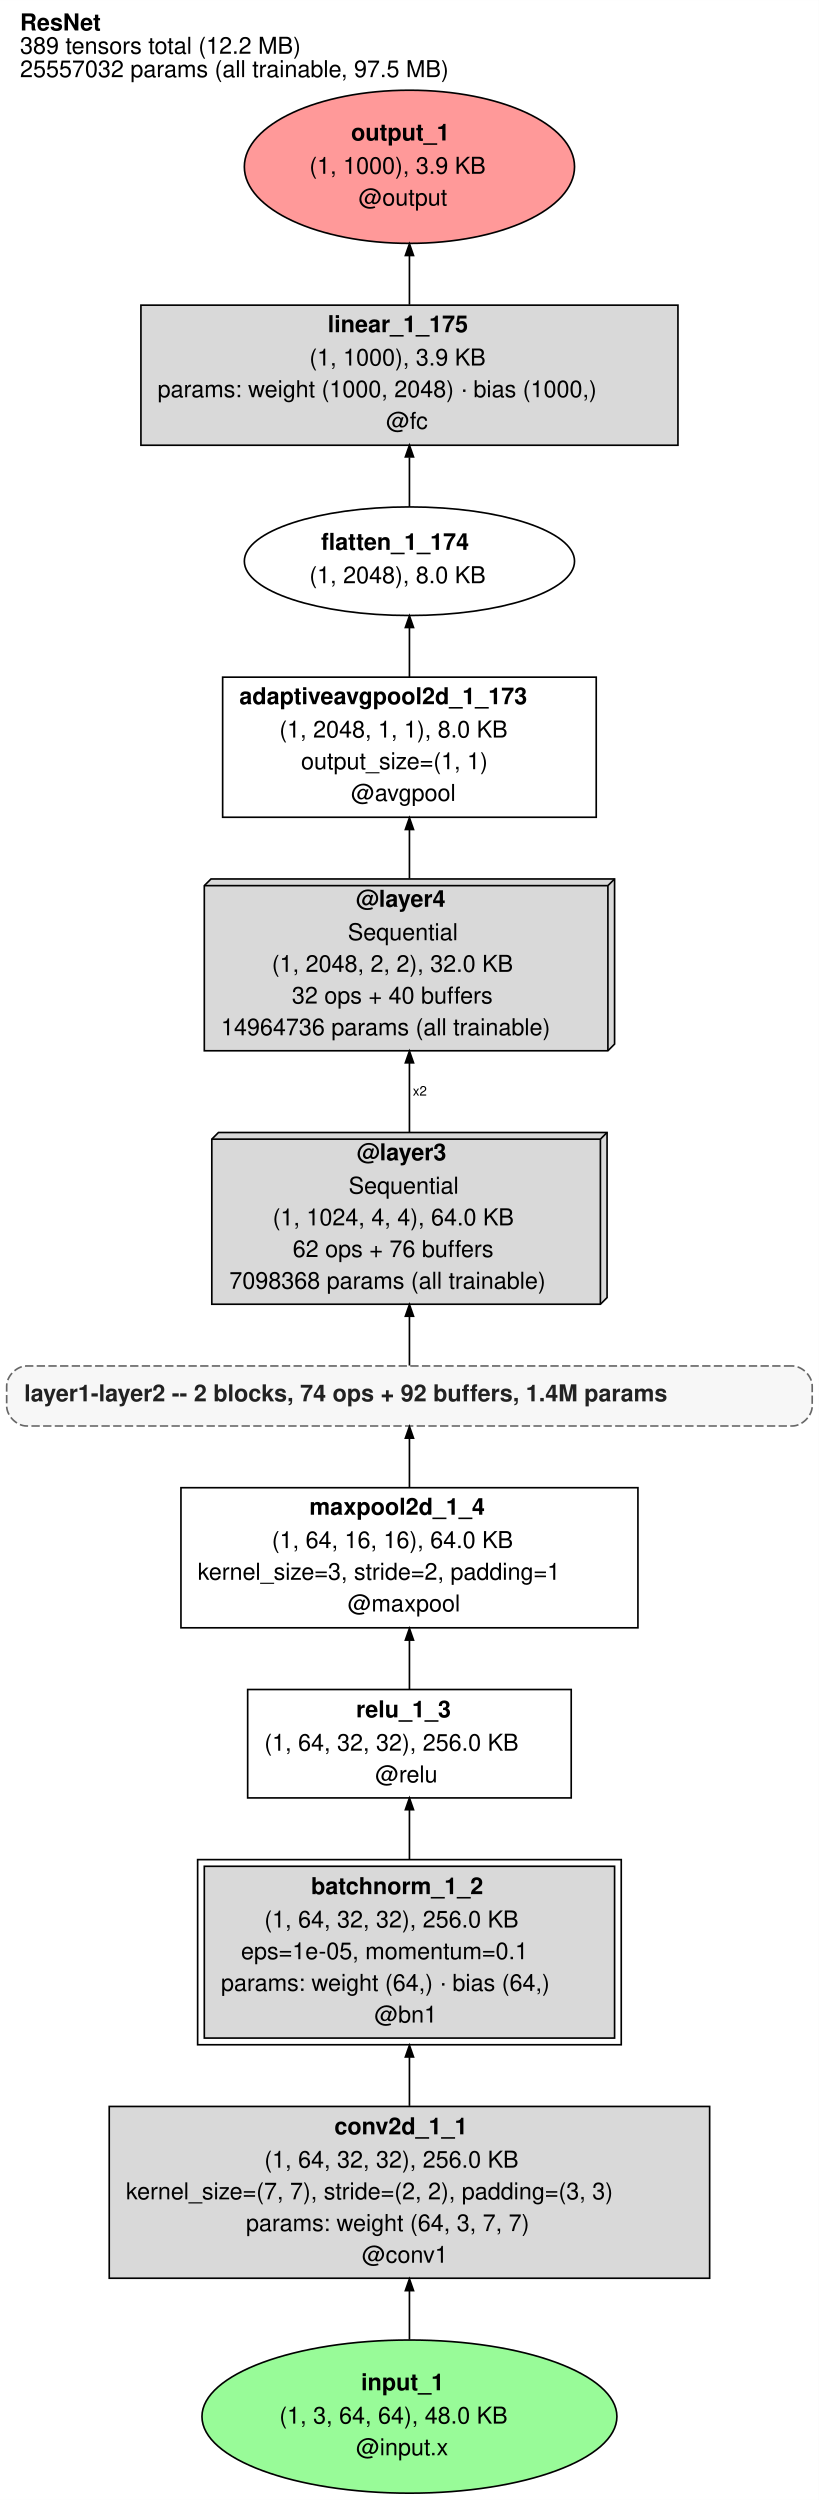
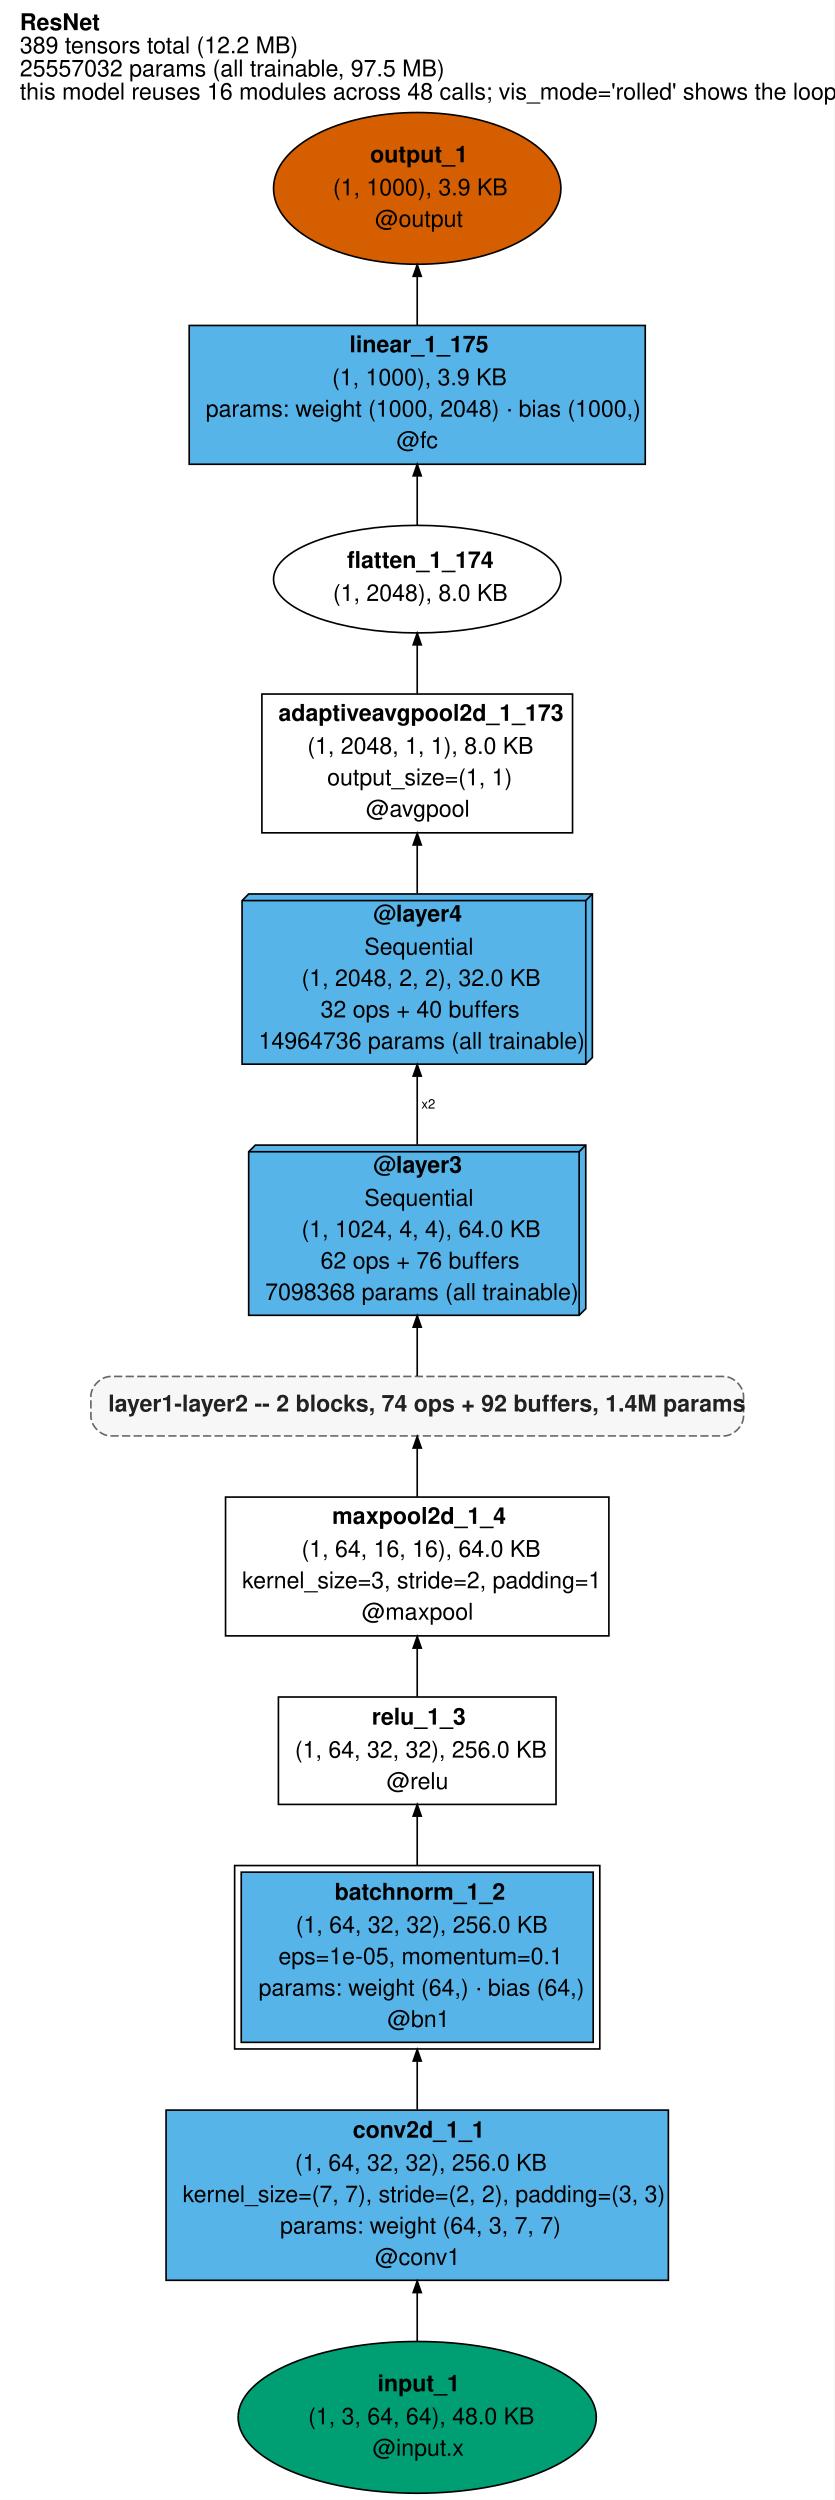
- <svg xmlns="http://www.w3.org/2000/svg" xmlns:xlink="http://www.w3.org/1999/xlink" width="491pt" height="1499pt" viewBox="0.00 0.00 491.00 1498.90">
-   <g id="graph0" class="graph" transform="scale(1 1) rotate(0) translate(4 1494.9)">
-     <polygon fill="white" stroke="transparent" points="-4,4 -4,-1494.9 487,-1494.9 487,4 -4,4" />
-     <text text-anchor="start" x="8" y="-1476.7" font-family="Helvetica,sans-Serif" font-weight="bold" font-size="14.00">ResNet</text>
-     <text text-anchor="start" x="8" y="-1462.7" font-family="Helvetica,sans-Serif" font-size="14.00">389 tensors total (12.2 MB)</text>
-     <text text-anchor="start" x="8" y="-1448.7" font-family="Helvetica,sans-Serif" font-size="14.00">25557032 params (all trainable, 97.5 MB)</text>
+ <svg xmlns="http://www.w3.org/2000/svg" xmlns:xlink="http://www.w3.org/1999/xlink" width="505pt" height="1513pt" viewBox="0.00 0.00 505.00 1512.90">
+   <g id="graph0" class="graph" transform="scale(1 1) rotate(0) translate(4 1508.9)">
+     <polygon fill="white" stroke="transparent" points="-4,4 -4,-1508.9 501,-1508.9 501,4 -4,4" />
+     <text text-anchor="start" x="8" y="-1490.7" font-family="Helvetica,sans-Serif" font-weight="bold" font-size="14.00">ResNet</text>
+     <text text-anchor="start" x="8" y="-1476.7" font-family="Helvetica,sans-Serif" font-size="14.00">389 tensors total (12.2 MB)</text>
+     <text text-anchor="start" x="8" y="-1462.7" font-family="Helvetica,sans-Serif" font-size="14.00">25557032 params (all trainable, 97.5 MB)</text>
+     <text text-anchor="start" x="8" y="-1448.7" font-family="Helvetica,sans-Serif" font-size="14.00">this model reuses 16 modules across 48 calls; vis_mode='rolled' shows the loop</text>
    <g id="node1" class="node">
-       <ellipse fill="#98fb98" stroke="black" cx="241.5" cy="-45.96" rx="124.4" ry="45.92" />
-       <text text-anchor="start" x="212.5" y="-61.76" font-family="Helvetica,sans-Serif" font-weight="bold" font-size="14.00">input_1</text>
-       <text text-anchor="start" x="163.5" y="-41.76" font-family="Helvetica,sans-Serif" font-size="14.00">(1, 3, 64, 64), 48.0 KB</text>
-       <text text-anchor="start" x="209.5" y="-22.76" font-family="Helvetica,sans-Serif" font-size="14.00">@input.x</text>
+       <ellipse fill="#009e73" stroke="black" cx="248.5" cy="-45.96" rx="108.38" ry="45.92" />
+       <text text-anchor="start" x="224.5" y="-61.76" font-family="Helvetica,sans-Serif" font-weight="bold" font-size="14.00">input_1</text>
+       <text text-anchor="start" x="182.5" y="-41.76" font-family="Helvetica,sans-Serif" font-size="14.00">(1, 3, 64, 64), 48.0 KB</text>
+       <text text-anchor="start" x="221.5" y="-22.76" font-family="Helvetica,sans-Serif" font-size="14.00">@input.x</text>
    </g>
    <g id="node2" class="node">
-       <polygon fill="#d9d9d9" stroke="black" points="421.5,-231.92 61.5,-231.92 61.5,-128.92 421.5,-128.92 421.5,-231.92" />
-       <text text-anchor="start" x="196.5" y="-215.22" font-family="Helvetica,sans-Serif" font-weight="bold" font-size="14.00">conv2d_1_1</text>
-       <text text-anchor="start" x="154.5" y="-195.22" font-family="Helvetica,sans-Serif" font-size="14.00">(1, 64, 32, 32), 256.0 KB</text>
-       <text text-anchor="start" x="71.5" y="-176.22" font-family="Helvetica,sans-Serif" font-size="14.00">kernel_size=(7, 7), stride=(2, 2), padding=(3, 3)</text>
-       <text text-anchor="start" x="143.5" y="-157.22" font-family="Helvetica,sans-Serif" font-size="14.00">params: weight (64, 3, 7, 7)</text>
-       <text text-anchor="start" x="213" y="-138.22" font-family="Helvetica,sans-Serif" font-size="14.00">@conv1</text>
+       <polygon fill="#56b4e9" stroke="black" points="400.5,-231.92 96.5,-231.92 96.5,-128.92 400.5,-128.92 400.5,-231.92" />
+       <text text-anchor="start" x="209.5" y="-215.22" font-family="Helvetica,sans-Serif" font-weight="bold" font-size="14.00">conv2d_1_1</text>
+       <text text-anchor="start" x="174.5" y="-195.22" font-family="Helvetica,sans-Serif" font-size="14.00">(1, 64, 32, 32), 256.0 KB</text>
+       <text text-anchor="start" x="106.5" y="-176.22" font-family="Helvetica,sans-Serif" font-size="14.00">kernel_size=(7, 7), stride=(2, 2), padding=(3, 3)</text>
+       <text text-anchor="start" x="165.5" y="-157.22" font-family="Helvetica,sans-Serif" font-size="14.00">params: weight (64, 3, 7, 7)</text>
+       <text text-anchor="start" x="223" y="-138.22" font-family="Helvetica,sans-Serif" font-size="14.00">@conv1</text>
    </g>
    <g id="edge1" class="edge">
-       <path fill="none" stroke="black" d="M241.5,-92.18C241.5,-101.59 241.5,-111.63 241.5,-121.42" />
-       <polygon fill="black" stroke="black" points="239.05,-121.5 241.5,-128.5 243.95,-121.5 239.05,-121.5" />
+       <path fill="none" stroke="black" d="M248.5,-92.18C248.5,-101.59 248.5,-111.63 248.5,-121.42" />
+       <polygon fill="black" stroke="black" points="246.05,-121.5 248.5,-128.5 250.95,-121.5 246.05,-121.5" />
    </g>
    <g id="node3" class="node">
      <g id="a_node3">
        <a xlink:title="Hidden buffers: bn1.running_mean, bn1.running_var">
-           <polygon fill="#d9d9d9" stroke="black" points="364.5,-375.92 118.5,-375.92 118.5,-272.92 364.5,-272.92 364.5,-375.92" />
-           <polygon fill="none" stroke="black" points="368.5,-379.92 114.5,-379.92 114.5,-268.92 368.5,-268.92 368.5,-379.92" />
-           <text text-anchor="start" x="182.5" y="-359.22" font-family="Helvetica,sans-Serif" font-weight="bold" font-size="14.00">batchnorm_1_2</text>
-           <text text-anchor="start" x="154.5" y="-339.22" font-family="Helvetica,sans-Serif" font-size="14.00">(1, 64, 32, 32), 256.0 KB</text>
-           <text text-anchor="start" x="140.5" y="-320.22" font-family="Helvetica,sans-Serif" font-size="14.00">eps=1e-05, momentum=0.1</text>
-           <text text-anchor="start" x="128.5" y="-301.22" font-family="Helvetica,sans-Serif" font-size="14.00">params: weight (64,) · bias (64,)</text>
-           <text text-anchor="start" x="220.5" y="-282.22" font-family="Helvetica,sans-Serif" font-size="14.00">@bn1</text>
+           <polygon fill="#56b4e9" stroke="black" points="355,-375.92 142,-375.92 142,-272.92 355,-272.92 355,-375.92" />
+           <polygon fill="none" stroke="black" points="359,-379.92 138,-379.92 138,-268.92 359,-268.92 359,-379.92" />
+           <text text-anchor="start" x="198.5" y="-359.22" font-family="Helvetica,sans-Serif" font-weight="bold" font-size="14.00">batchnorm_1_2</text>
+           <text text-anchor="start" x="175" y="-339.22" font-family="Helvetica,sans-Serif" font-size="14.00">(1, 64, 32, 32), 256.0 KB</text>
+           <text text-anchor="start" x="164.5" y="-320.22" font-family="Helvetica,sans-Serif" font-size="14.00">eps=1e-05, momentum=0.1</text>
+           <text text-anchor="start" x="152.5" y="-301.22" font-family="Helvetica,sans-Serif" font-size="14.00">params: weight (64,) · bias (64,)</text>
+           <text text-anchor="start" x="230.5" y="-282.22" font-family="Helvetica,sans-Serif" font-size="14.00">@bn1</text>
        </a>
      </g>
    </g>
    <g id="edge2" class="edge">
-       <path fill="none" stroke="black" d="M241.5,-232.29C241.5,-241.77 241.5,-251.77 241.5,-261.53" />
-       <polygon fill="black" stroke="black" points="239.05,-261.59 241.5,-268.59 243.95,-261.59 239.05,-261.59" />
+       <path fill="none" stroke="black" d="M248.5,-232.29C248.5,-241.77 248.5,-251.77 248.5,-261.53" />
+       <polygon fill="black" stroke="black" points="246.05,-261.59 248.5,-268.59 250.95,-261.59 246.05,-261.59" />
    </g>
    <g id="node4" class="node">
-       <polygon fill="white" stroke="black" points="338.5,-481.92 144.5,-481.92 144.5,-416.92 338.5,-416.92 338.5,-481.92" />
-       <text text-anchor="start" x="209.5" y="-465.22" font-family="Helvetica,sans-Serif" font-weight="bold" font-size="14.00">relu_1_3</text>
-       <text text-anchor="start" x="154.5" y="-445.22" font-family="Helvetica,sans-Serif" font-size="14.00">(1, 64, 32, 32), 256.0 KB</text>
-       <text text-anchor="start" x="221" y="-426.22" font-family="Helvetica,sans-Serif" font-size="14.00">@relu</text>
+       <polygon fill="white" stroke="black" points="332.5,-481.92 164.5,-481.92 164.5,-416.92 332.5,-416.92 332.5,-481.92" />
+       <text text-anchor="start" x="221" y="-465.22" font-family="Helvetica,sans-Serif" font-weight="bold" font-size="14.00">relu_1_3</text>
+       <text text-anchor="start" x="174.5" y="-445.22" font-family="Helvetica,sans-Serif" font-size="14.00">(1, 64, 32, 32), 256.0 KB</text>
+       <text text-anchor="start" x="230" y="-426.22" font-family="Helvetica,sans-Serif" font-size="14.00">@relu</text>
    </g>
    <g id="edge3" class="edge">
-       <path fill="none" stroke="black" d="M241.5,-380.09C241.5,-390.11 241.5,-400.38 241.5,-409.81" />
-       <polygon fill="black" stroke="black" points="239.05,-409.84 241.5,-416.84 243.95,-409.84 239.05,-409.84" />
+       <path fill="none" stroke="black" d="M248.5,-380.09C248.5,-390.11 248.5,-400.38 248.5,-409.81" />
+       <polygon fill="black" stroke="black" points="246.05,-409.84 248.5,-416.84 250.95,-409.84 246.05,-409.84" />
    </g>
    <g id="node5" class="node">
-       <polygon fill="white" stroke="black" points="378.5,-602.92 104.5,-602.92 104.5,-518.92 378.5,-518.92 378.5,-602.92" />
-       <text text-anchor="start" x="181.5" y="-586.72" font-family="Helvetica,sans-Serif" font-weight="bold" font-size="14.00">maxpool2d_1_4</text>
-       <text text-anchor="start" x="159" y="-566.72" font-family="Helvetica,sans-Serif" font-size="14.00">(1, 64, 16, 16), 64.0 KB</text>
-       <text text-anchor="start" x="114.5" y="-547.72" font-family="Helvetica,sans-Serif" font-size="14.00">kernel_size=3, stride=2, padding=1</text>
-       <text text-anchor="start" x="204.5" y="-528.72" font-family="Helvetica,sans-Serif" font-size="14.00">@maxpool</text>
+       <polygon fill="white" stroke="black" points="364.5,-602.92 132.5,-602.92 132.5,-518.92 364.5,-518.92 364.5,-602.92" />
+       <text text-anchor="start" x="197" y="-586.72" font-family="Helvetica,sans-Serif" font-weight="bold" font-size="14.00">maxpool2d_1_4</text>
+       <text text-anchor="start" x="178.5" y="-566.72" font-family="Helvetica,sans-Serif" font-size="14.00">(1, 64, 16, 16), 64.0 KB</text>
+       <text text-anchor="start" x="142.5" y="-547.72" font-family="Helvetica,sans-Serif" font-size="14.00">kernel_size=3, stride=2, padding=1</text>
+       <text text-anchor="start" x="215" y="-528.72" font-family="Helvetica,sans-Serif" font-size="14.00">@maxpool</text>
    </g>
    <g id="edge4" class="edge">
-       <path fill="none" stroke="black" d="M241.5,-482.1C241.5,-491.24 241.5,-501.45 241.5,-511.37" />
-       <polygon fill="black" stroke="black" points="239.05,-511.53 241.5,-518.53 243.95,-511.53 239.05,-511.53" />
+       <path fill="none" stroke="black" d="M248.5,-482.1C248.5,-491.24 248.5,-501.45 248.5,-511.37" />
+       <polygon fill="black" stroke="black" points="246.05,-511.53 248.5,-518.53 250.95,-511.53 246.05,-511.53" />
    </g>
    <g id="node6" class="node">
-       <path fill="#f7f7f7" stroke="#666666" stroke-dasharray="5,2" d="M471,-675.92C471,-675.92 12,-675.92 12,-675.92 6,-675.92 0,-669.92 0,-663.92 0,-663.92 0,-651.92 0,-651.92 0,-645.92 6,-639.92 12,-639.92 12,-639.92 471,-639.92 471,-639.92 477,-639.92 483,-645.92 483,-651.92 483,-651.92 483,-663.92 483,-663.92 483,-669.92 477,-675.92 471,-675.92" />
-       <text text-anchor="start" x="10.5" y="-654.72" font-family="Helvetica,sans-Serif" font-weight="bold" font-size="14.00" fill="#222222">layer1-layer2 -- 2 blocks, 74 ops + 92 buffers, 1.4M params</text>
+       <path fill="#f7f7f7" stroke="#666666" stroke-dasharray="5,2" d="M434,-675.92C434,-675.92 63,-675.92 63,-675.92 57,-675.92 51,-669.92 51,-663.92 51,-663.92 51,-651.92 51,-651.92 51,-645.92 57,-639.92 63,-639.92 63,-639.92 434,-639.92 434,-639.92 440,-639.92 446,-645.92 446,-651.92 446,-651.92 446,-663.92 446,-663.92 446,-669.92 440,-675.92 434,-675.92" />
+       <text text-anchor="start" x="61.5" y="-654.72" font-family="Helvetica,sans-Serif" font-weight="bold" font-size="14.00" fill="#222222">layer1-layer2 -- 2 blocks, 74 ops + 92 buffers, 1.4M params</text>
    </g>
    <g id="edge5" class="edge">
-       <path fill="none" stroke="black" d="M241.5,-603.04C241.5,-613.07 241.5,-623.48 241.5,-632.46" />
-       <polygon fill="black" stroke="black" points="239.05,-632.61 241.5,-639.61 243.95,-632.61 239.05,-632.61" />
+       <path fill="none" stroke="black" d="M248.5,-603.04C248.5,-613.07 248.5,-623.48 248.5,-632.46" />
+       <polygon fill="black" stroke="black" points="246.05,-632.61 248.5,-639.61 250.95,-632.61 246.05,-632.61" />
    </g>
    <g id="node7" class="node">
-       <polygon fill="#d9d9d9" stroke="black" points="360,-815.92 127,-815.92 123,-811.92 123,-712.92 356,-712.92 360,-716.92 360,-815.92" />
-       <polyline fill="none" stroke="black" points="356,-811.92 123,-811.92 " />
-       <polyline fill="none" stroke="black" points="356,-811.92 356,-712.92 " />
-       <polyline fill="none" stroke="black" points="356,-811.92 360,-815.92 " />
-       <text text-anchor="start" x="210" y="-799.22" font-family="Helvetica,sans-Serif" font-weight="bold" font-size="14.00">@layer3</text>
-       <text text-anchor="start" x="205" y="-779.22" font-family="Helvetica,sans-Serif" font-size="14.00">Sequential</text>
-       <text text-anchor="start" x="159.5" y="-760.22" font-family="Helvetica,sans-Serif" font-size="14.00">(1, 1024, 4, 4), 64.0 KB</text>
-       <text text-anchor="start" x="171.5" y="-741.22" font-family="Helvetica,sans-Serif" font-size="14.00">62 ops + 76 buffers</text>
-       <text text-anchor="start" x="133.5" y="-722.22" font-family="Helvetica,sans-Serif" font-size="14.00">7098368 params (all trainable)</text>
+       <polygon fill="#56b4e9" stroke="black" points="350.5,-815.92 150.5,-815.92 146.5,-811.92 146.5,-712.92 346.5,-712.92 350.5,-716.92 350.5,-815.92" />
+       <polyline fill="none" stroke="black" points="346.5,-811.92 146.5,-811.92 " />
+       <polyline fill="none" stroke="black" points="346.5,-811.92 346.5,-712.92 " />
+       <polyline fill="none" stroke="black" points="346.5,-811.92 350.5,-815.92 " />
+       <text text-anchor="start" x="222" y="-799.22" font-family="Helvetica,sans-Serif" font-weight="bold" font-size="14.00">@layer3</text>
+       <text text-anchor="start" x="216.5" y="-779.22" font-family="Helvetica,sans-Serif" font-size="14.00">Sequential</text>
+       <text text-anchor="start" x="178.5" y="-760.22" font-family="Helvetica,sans-Serif" font-size="14.00">(1, 1024, 4, 4), 64.0 KB</text>
+       <text text-anchor="start" x="190" y="-741.22" font-family="Helvetica,sans-Serif" font-size="14.00">62 ops + 76 buffers</text>
+       <text text-anchor="start" x="156.5" y="-722.22" font-family="Helvetica,sans-Serif" font-size="14.00">7098368 params (all trainable)</text>
    </g>
    <g id="edge6" class="edge">
-       <path fill="none" stroke="black" d="M241.5,-676.18C241.5,-684.45 241.5,-694.9 241.5,-705.65" />
-       <polygon fill="black" stroke="black" points="239.05,-705.75 241.5,-712.75 243.95,-705.75 239.05,-705.75" />
+       <path fill="none" stroke="black" d="M248.5,-676.18C248.5,-684.45 248.5,-694.9 248.5,-705.65" />
+       <polygon fill="black" stroke="black" points="246.05,-705.75 248.5,-712.75 250.95,-705.75 246.05,-705.75" />
    </g>
    <g id="node8" class="node">
-       <polygon fill="#d9d9d9" stroke="black" points="364.5,-967.92 122.5,-967.92 118.5,-963.92 118.5,-864.92 360.5,-864.92 364.5,-868.92 364.5,-967.92" />
-       <polyline fill="none" stroke="black" points="360.5,-963.92 118.5,-963.92 " />
-       <polyline fill="none" stroke="black" points="360.5,-963.92 360.5,-864.92 " />
-       <polyline fill="none" stroke="black" points="360.5,-963.92 364.5,-967.92 " />
-       <text text-anchor="start" x="209.5" y="-951.22" font-family="Helvetica,sans-Serif" font-weight="bold" font-size="14.00">@layer4</text>
-       <text text-anchor="start" x="204.5" y="-931.22" font-family="Helvetica,sans-Serif" font-size="14.00">Sequential</text>
-       <text text-anchor="start" x="159" y="-912.22" font-family="Helvetica,sans-Serif" font-size="14.00">(1, 2048, 2, 2), 32.0 KB</text>
-       <text text-anchor="start" x="171" y="-893.22" font-family="Helvetica,sans-Serif" font-size="14.00">32 ops + 40 buffers</text>
-       <text text-anchor="start" x="128.5" y="-874.22" font-family="Helvetica,sans-Serif" font-size="14.00">14964736 params (all trainable)</text>
+       <polygon fill="#56b4e9" stroke="black" points="354.5,-967.92 146.5,-967.92 142.5,-963.92 142.5,-864.92 350.5,-864.92 354.5,-868.92 354.5,-967.92" />
+       <polyline fill="none" stroke="black" points="350.5,-963.92 142.5,-963.92 " />
+       <polyline fill="none" stroke="black" points="350.5,-963.92 350.5,-864.92 " />
+       <polyline fill="none" stroke="black" points="350.5,-963.92 354.5,-967.92 " />
+       <text text-anchor="start" x="222" y="-951.22" font-family="Helvetica,sans-Serif" font-weight="bold" font-size="14.00">@layer4</text>
+       <text text-anchor="start" x="216.5" y="-931.22" font-family="Helvetica,sans-Serif" font-size="14.00">Sequential</text>
+       <text text-anchor="start" x="178.5" y="-912.22" font-family="Helvetica,sans-Serif" font-size="14.00">(1, 2048, 2, 2), 32.0 KB</text>
+       <text text-anchor="start" x="190" y="-893.22" font-family="Helvetica,sans-Serif" font-size="14.00">32 ops + 40 buffers</text>
+       <text text-anchor="start" x="152.5" y="-874.22" font-family="Helvetica,sans-Serif" font-size="14.00">14964736 params (all trainable)</text>
    </g>
    <g id="edge7" class="edge">
-       <path fill="none" stroke="black" d="M241.5,-816.21C241.5,-829.52 241.5,-843.98 241.5,-857.64" />
-       <polygon fill="black" stroke="black" points="239.05,-857.69 241.5,-864.69 243.95,-857.69 239.05,-857.69" />
-       <text text-anchor="start" x="243.5" y="-838.02" font-family="Helvetica,sans-Serif" font-size="8.00">x2</text>
+       <path fill="none" stroke="black" d="M248.5,-816.21C248.5,-829.52 248.5,-843.98 248.5,-857.64" />
+       <polygon fill="black" stroke="black" points="246.05,-857.69 248.5,-864.69 250.95,-857.69 246.05,-857.69" />
+       <text text-anchor="start" x="251" y="-838.02" font-family="Helvetica,sans-Serif" font-size="8.00">x2</text>
    </g>
    <g id="node9" class="node">
-       <polygon fill="white" stroke="black" points="353.5,-1088.92 129.5,-1088.92 129.5,-1004.92 353.5,-1004.92 353.5,-1088.92" />
-       <text text-anchor="start" x="139.5" y="-1072.72" font-family="Helvetica,sans-Serif" font-weight="bold" font-size="14.00">adaptiveavgpool2d_1_173</text>
-       <text text-anchor="start" x="163.5" y="-1052.72" font-family="Helvetica,sans-Serif" font-size="14.00">(1, 2048, 1, 1), 8.0 KB</text>
-       <text text-anchor="start" x="176.5" y="-1033.72" font-family="Helvetica,sans-Serif" font-size="14.00">output_size=(1, 1)</text>
-       <text text-anchor="start" x="206.5" y="-1014.72" font-family="Helvetica,sans-Serif" font-size="14.00">@avgpool</text>
+       <polygon fill="white" stroke="black" points="342.5,-1088.92 154.5,-1088.92 154.5,-1004.92 342.5,-1004.92 342.5,-1088.92" />
+       <text text-anchor="start" x="164.5" y="-1072.72" font-family="Helvetica,sans-Serif" font-weight="bold" font-size="14.00">adaptiveavgpool2d_1_173</text>
+       <text text-anchor="start" x="182" y="-1052.72" font-family="Helvetica,sans-Serif" font-size="14.00">(1, 2048, 1, 1), 8.0 KB</text>
+       <text text-anchor="start" x="194" y="-1033.72" font-family="Helvetica,sans-Serif" font-size="14.00">output_size=(1, 1)</text>
+       <text text-anchor="start" x="217.5" y="-1014.72" font-family="Helvetica,sans-Serif" font-size="14.00">@avgpool</text>
    </g>
    <g id="edge8" class="edge">
-       <path fill="none" stroke="black" d="M241.5,-968.21C241.5,-977.83 241.5,-987.86 241.5,-997.41" />
-       <polygon fill="black" stroke="black" points="239.05,-997.59 241.5,-1004.59 243.95,-997.59 239.05,-997.59" />
+       <path fill="none" stroke="black" d="M248.5,-968.21C248.5,-977.83 248.5,-987.86 248.5,-997.41" />
+       <polygon fill="black" stroke="black" points="246.05,-997.59 248.5,-1004.59 250.95,-997.59 246.05,-997.59" />
    </g>
    <g id="node10" class="node">
-       <ellipse fill="white" stroke="black" cx="241.5" cy="-1158.45" rx="98.99" ry="32.55" />
-       <text text-anchor="start" x="188.5" y="-1165.25" font-family="Helvetica,sans-Serif" font-weight="bold" font-size="14.00">flatten_1_174</text>
-       <text text-anchor="start" x="181.5" y="-1145.25" font-family="Helvetica,sans-Serif" font-size="14.00">(1, 2048), 8.0 KB</text>
+       <ellipse fill="white" stroke="black" cx="248.5" cy="-1158.45" rx="86.95" ry="32.55" />
+       <text text-anchor="start" x="206" y="-1165.25" font-family="Helvetica,sans-Serif" font-weight="bold" font-size="14.00">flatten_1_174</text>
+       <text text-anchor="start" x="197.5" y="-1145.25" font-family="Helvetica,sans-Serif" font-size="14.00">(1, 2048), 8.0 KB</text>
    </g>
    <g id="edge9" class="edge">
-       <path fill="none" stroke="black" d="M241.5,-1089.02C241.5,-1098.69 241.5,-1108.98 241.5,-1118.55" />
-       <polygon fill="black" stroke="black" points="239.05,-1118.71 241.5,-1125.71 243.95,-1118.71 239.05,-1118.71" />
+       <path fill="none" stroke="black" d="M248.5,-1089.02C248.5,-1098.69 248.5,-1108.98 248.5,-1118.55" />
+       <polygon fill="black" stroke="black" points="246.05,-1118.71 248.5,-1125.71 250.95,-1118.71 246.05,-1118.71" />
    </g>
    <g id="node11" class="node">
-       <polygon fill="#d9d9d9" stroke="black" points="402.5,-1311.98 80.5,-1311.98 80.5,-1227.98 402.5,-1227.98 402.5,-1311.98" />
-       <text text-anchor="start" x="192.5" y="-1295.78" font-family="Helvetica,sans-Serif" font-weight="bold" font-size="14.00">linear_1_175</text>
-       <text text-anchor="start" x="181.5" y="-1275.78" font-family="Helvetica,sans-Serif" font-size="14.00">(1, 1000), 3.9 KB</text>
-       <text text-anchor="start" x="90.5" y="-1256.78" font-family="Helvetica,sans-Serif" font-size="14.00">params: weight (1000, 2048) · bias (1000,)</text>
-       <text text-anchor="start" x="227.5" y="-1237.78" font-family="Helvetica,sans-Serif" font-size="14.00">@fc</text>
+       <polygon fill="#56b4e9" stroke="black" points="386.5,-1311.98 110.5,-1311.98 110.5,-1227.98 386.5,-1227.98 386.5,-1311.98" />
+       <text text-anchor="start" x="207.5" y="-1295.78" font-family="Helvetica,sans-Serif" font-weight="bold" font-size="14.00">linear_1_175</text>
+       <text text-anchor="start" x="197" y="-1275.78" font-family="Helvetica,sans-Serif" font-size="14.00">(1, 1000), 3.9 KB</text>
+       <text text-anchor="start" x="120.5" y="-1256.78" font-family="Helvetica,sans-Serif" font-size="14.00">params: weight (1000, 2048) · bias (1000,)</text>
+       <text text-anchor="start" x="236" y="-1237.78" font-family="Helvetica,sans-Serif" font-size="14.00">@fc</text>
    </g>
    <g id="edge10" class="edge">
-       <path fill="none" stroke="black" d="M241.5,-1191.13C241.5,-1200.38 241.5,-1210.71 241.5,-1220.74" />
-       <polygon fill="black" stroke="black" points="239.05,-1220.98 241.5,-1227.98 243.95,-1220.98 239.05,-1220.98" />
+       <path fill="none" stroke="black" d="M248.5,-1191.13C248.5,-1200.38 248.5,-1210.71 248.5,-1220.74" />
+       <polygon fill="black" stroke="black" points="246.05,-1220.98 248.5,-1227.98 250.95,-1220.98 246.05,-1220.98" />
    </g>
    <g id="node12" class="node">
-       <ellipse fill="#ff9999" stroke="black" cx="241.5" cy="-1394.94" rx="98.99" ry="45.92" />
-       <text text-anchor="start" x="206.5" y="-1410.74" font-family="Helvetica,sans-Serif" font-weight="bold" font-size="14.00">output_1</text>
-       <text text-anchor="start" x="181.5" y="-1390.74" font-family="Helvetica,sans-Serif" font-size="14.00">(1, 1000), 3.9 KB</text>
-       <text text-anchor="start" x="211" y="-1371.74" font-family="Helvetica,sans-Serif" font-size="14.00">@output</text>
+       <ellipse fill="#d55e00" stroke="black" cx="248.5" cy="-1394.94" rx="86.95" ry="45.92" />
+       <text text-anchor="start" x="220" y="-1410.74" font-family="Helvetica,sans-Serif" font-weight="bold" font-size="14.00">output_1</text>
+       <text text-anchor="start" x="197.5" y="-1390.74" font-family="Helvetica,sans-Serif" font-size="14.00">(1, 1000), 3.9 KB</text>
+       <text text-anchor="start" x="223" y="-1371.74" font-family="Helvetica,sans-Serif" font-size="14.00">@output</text>
    </g>
    <g id="edge11" class="edge">
-       <path fill="none" stroke="black" d="M241.5,-1312.26C241.5,-1321.7 241.5,-1331.84 241.5,-1341.67" />
-       <polygon fill="black" stroke="black" points="239.05,-1341.75 241.5,-1348.75 243.95,-1341.75 239.05,-1341.75" />
+       <path fill="none" stroke="black" d="M248.5,-1312.26C248.5,-1321.7 248.5,-1331.84 248.5,-1341.67" />
+       <polygon fill="black" stroke="black" points="246.05,-1341.75 248.5,-1348.75 250.95,-1341.75 246.05,-1341.75" />
    </g>
  </g>
</svg>
